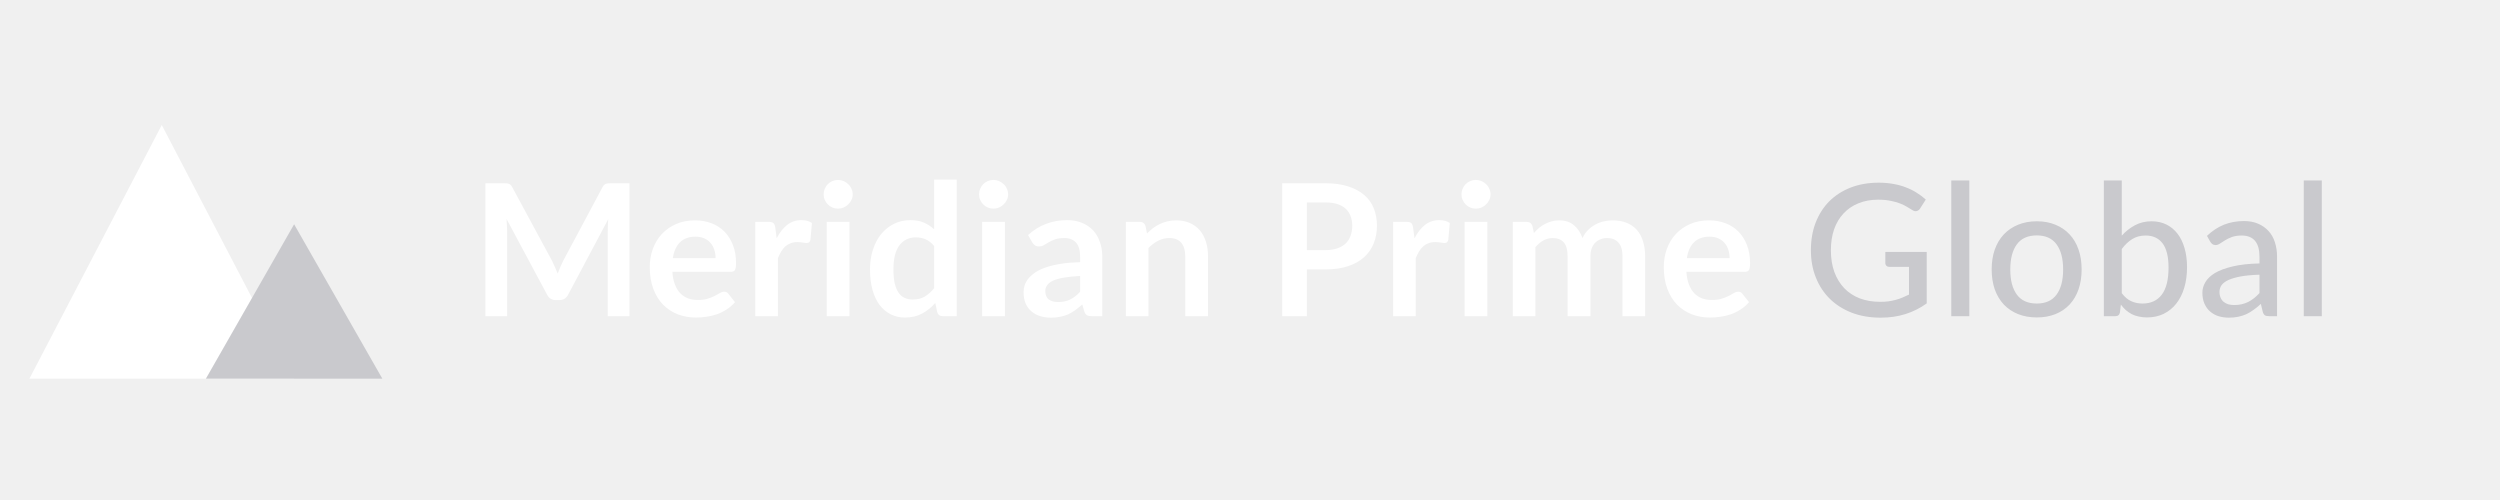
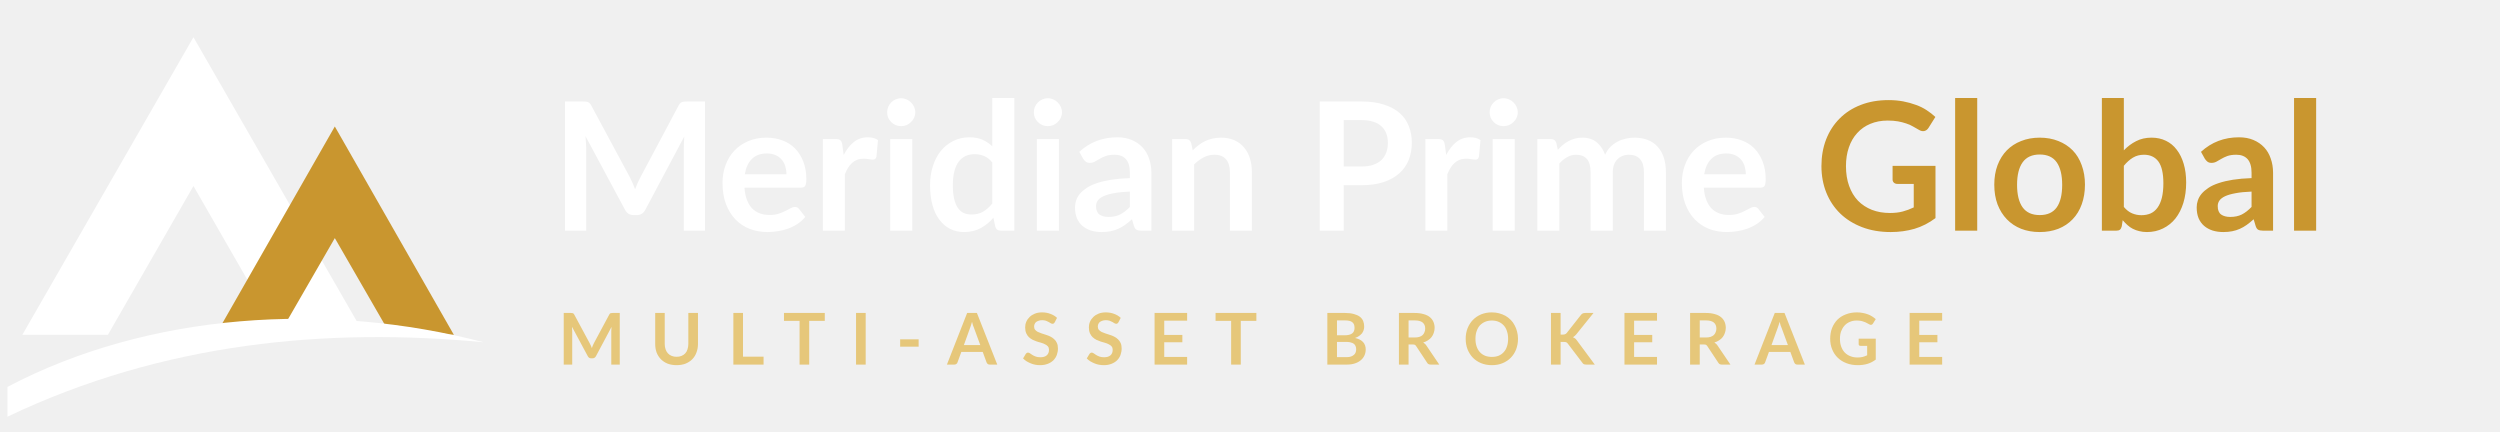
- <svg xmlns="http://www.w3.org/2000/svg" viewBox="8 2 340 68" role="img" aria-labelledby="t">
-   <path d="M12 53.5L30 19L48 53.5Z" fill="#ffffff" />
-   <path d="M36 53.5L48 32.5L60 53.5Z" fill="#c9c9cd" />
-   <text x="72" y="45" font-family="Lato, Segoe UI, Arial, sans-serif" font-size="25" font-weight="700" letter-spacing="0.3" fill="#ffffff">Meridian Prime <tspan fill="#c9c9cd" font-weight="500">Global</tspan>
+ <svg xmlns="http://www.w3.org/2000/svg" viewBox="2 4 336 58" role="img" aria-labelledby="t">
+   <path d="M5 49L28 9L51 49ZM16.5 49L28 29L39.5 49Z" fill="#ffffff" fill-rule="evenodd" />
+   <path d="M31 49L47 21L63 49ZM39.5 49L47 36L54.5 49Z" fill="#c9962f" fill-rule="evenodd" />
+   <path d="M3 56C22 46 46 44.5 67 50C46 48 24 50 3 60Z" fill="#ffffff" />
+   <text x="76" y="35" font-family="Lato, Segoe UI, Arial, sans-serif" font-size="24" font-weight="700" fill="#ffffff">Meridian Prime <tspan fill="#c9962f">Global</tspan>
  </text>
+   <text x="77" y="53" font-family="Lato, Segoe UI, Arial, sans-serif" font-size="9.6" font-weight="700" letter-spacing="3.3" fill="#e6c77a">MULTI-ASSET BROKERAGE</text>
</svg>
